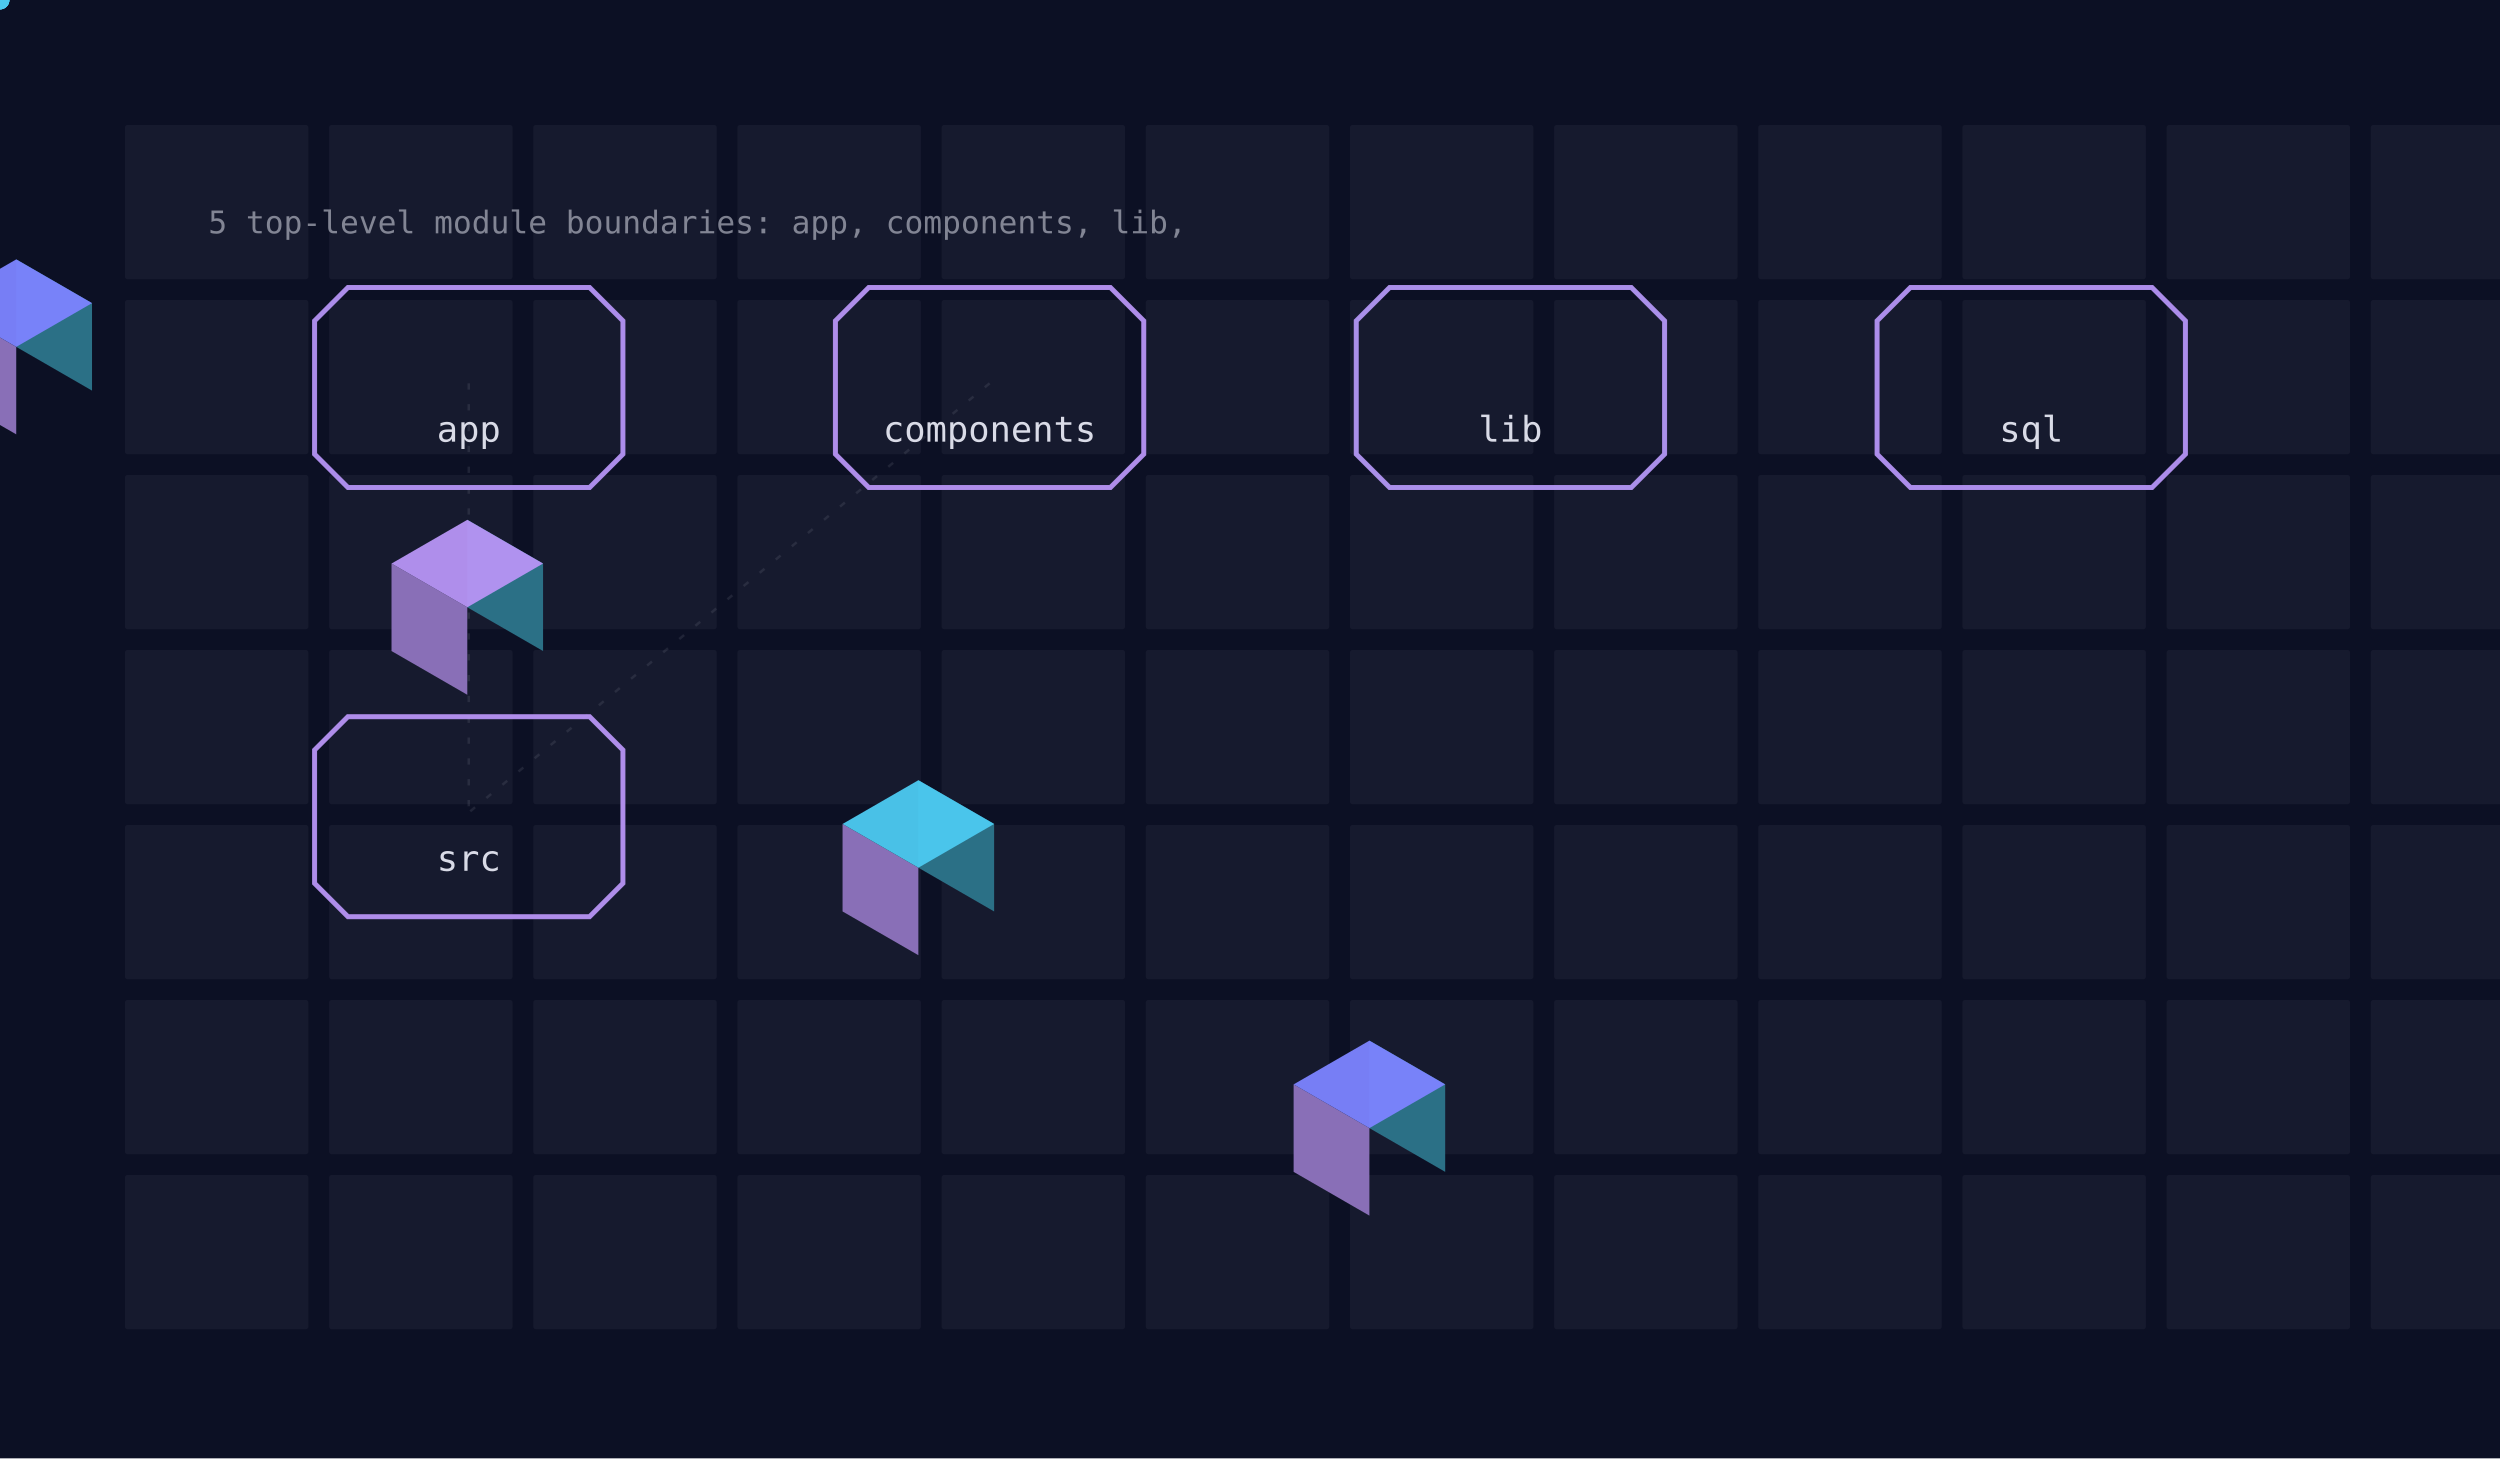
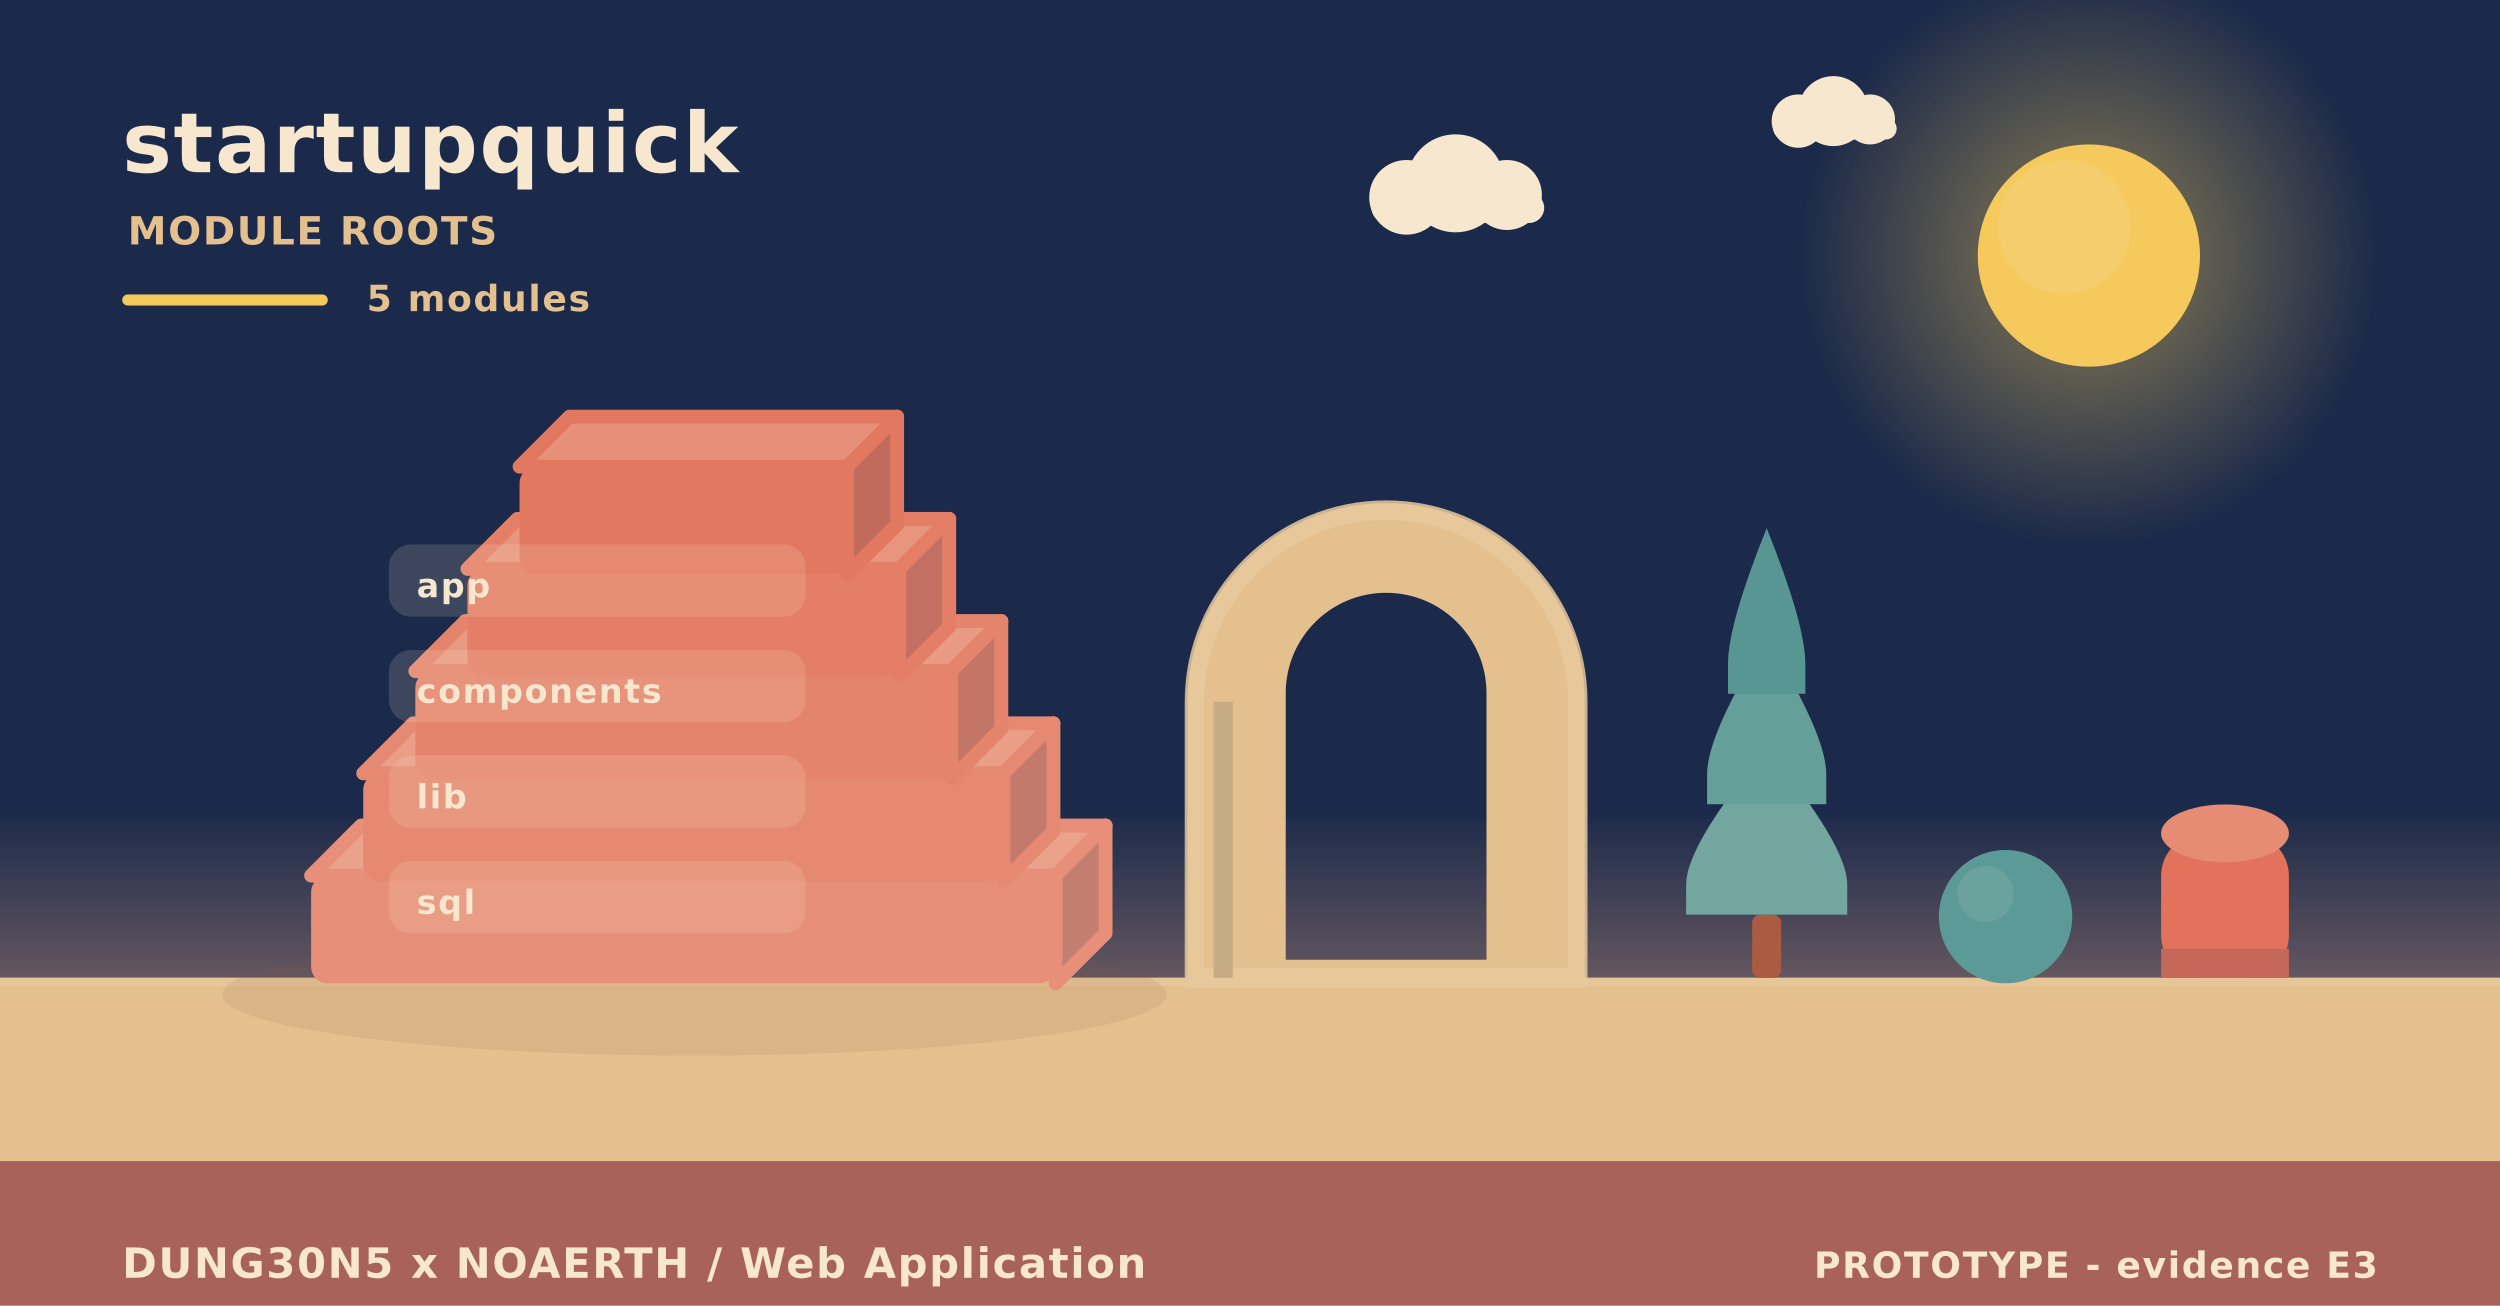
- <svg xmlns="http://www.w3.org/2000/svg" viewBox="0 0 1200 700" width="1200" height="700" role="img" aria-label="startupquick architecture">
-   <rect width="1200" height="700" fill="#0c1024" />
-   <defs>
-     <linearGradient id="ga" x1="0" y1="0" x2="1" y2="1">
-       <stop offset="0%" stop-color="#7c83ff" />
-       <stop offset="100%" stop-color="#b794f4" />
-     </linearGradient>
-   </defs>
-   <rect x="60.00" y="60.00" width="88.00" height="74.00" rx="1.20" fill="#eef0fb" opacity="0.05" />
-   <rect x="158.00" y="60.00" width="88.00" height="74.00" rx="1.20" fill="#eef0fb" opacity="0.05" />
-   <rect x="256.00" y="60.00" width="88.00" height="74.00" rx="1.20" fill="#eef0fb" opacity="0.05" />
-   <rect x="354.00" y="60.00" width="88.00" height="74.00" rx="1.20" fill="#eef0fb" opacity="0.05" />
-   <rect x="452.00" y="60.00" width="88.00" height="74.00" rx="1.20" fill="#eef0fb" opacity="0.05" />
-   <rect x="550.00" y="60.00" width="88.00" height="74.00" rx="1.20" fill="#eef0fb" opacity="0.05" />
-   <rect x="648.00" y="60.00" width="88.00" height="74.00" rx="1.20" fill="#eef0fb" opacity="0.05" />
-   <rect x="746.00" y="60.00" width="88.00" height="74.00" rx="1.20" fill="#eef0fb" opacity="0.05" />
-   <rect x="844.00" y="60.00" width="88.00" height="74.00" rx="1.20" fill="#eef0fb" opacity="0.05" />
-   <rect x="942.00" y="60.00" width="88.00" height="74.00" rx="1.20" fill="#eef0fb" opacity="0.05" />
-   <rect x="1040.00" y="60.00" width="88.00" height="74.00" rx="1.20" fill="#eef0fb" opacity="0.05" />
-   <rect x="1138.00" y="60.00" width="88.00" height="74.00" rx="1.20" fill="#eef0fb" opacity="0.05" />
-   <rect x="60.00" y="144.00" width="88.00" height="74.00" rx="1.20" fill="#eef0fb" opacity="0.05" />
-   <rect x="158.00" y="144.00" width="88.00" height="74.00" rx="1.20" fill="#eef0fb" opacity="0.05" />
-   <rect x="256.00" y="144.00" width="88.00" height="74.00" rx="1.20" fill="#eef0fb" opacity="0.05" />
-   <rect x="354.00" y="144.00" width="88.00" height="74.00" rx="1.20" fill="#eef0fb" opacity="0.05" />
-   <rect x="452.00" y="144.00" width="88.00" height="74.00" rx="1.20" fill="#eef0fb" opacity="0.05" />
-   <rect x="550.00" y="144.00" width="88.00" height="74.00" rx="1.20" fill="#eef0fb" opacity="0.05" />
-   <rect x="648.00" y="144.00" width="88.00" height="74.00" rx="1.20" fill="#eef0fb" opacity="0.05" />
-   <rect x="746.00" y="144.00" width="88.00" height="74.00" rx="1.20" fill="#eef0fb" opacity="0.05" />
-   <rect x="844.00" y="144.00" width="88.00" height="74.00" rx="1.20" fill="#eef0fb" opacity="0.05" />
-   <rect x="942.00" y="144.00" width="88.00" height="74.00" rx="1.20" fill="#eef0fb" opacity="0.05" />
-   <rect x="1040.00" y="144.00" width="88.00" height="74.00" rx="1.20" fill="#eef0fb" opacity="0.05" />
-   <rect x="1138.00" y="144.00" width="88.00" height="74.00" rx="1.20" fill="#eef0fb" opacity="0.05" />
-   <rect x="60.00" y="228.00" width="88.00" height="74.00" rx="1.20" fill="#eef0fb" opacity="0.05" />
-   <rect x="158.00" y="228.00" width="88.00" height="74.00" rx="1.20" fill="#eef0fb" opacity="0.05" />
-   <rect x="256.00" y="228.00" width="88.00" height="74.00" rx="1.20" fill="#eef0fb" opacity="0.05" />
-   <rect x="354.00" y="228.00" width="88.00" height="74.00" rx="1.20" fill="#eef0fb" opacity="0.05" />
-   <rect x="452.00" y="228.00" width="88.00" height="74.00" rx="1.20" fill="#eef0fb" opacity="0.05" />
-   <rect x="550.00" y="228.00" width="88.00" height="74.00" rx="1.20" fill="#eef0fb" opacity="0.05" />
-   <rect x="648.00" y="228.00" width="88.00" height="74.00" rx="1.20" fill="#eef0fb" opacity="0.05" />
-   <rect x="746.00" y="228.00" width="88.00" height="74.00" rx="1.20" fill="#eef0fb" opacity="0.05" />
-   <rect x="844.00" y="228.00" width="88.00" height="74.00" rx="1.20" fill="#eef0fb" opacity="0.05" />
-   <rect x="942.00" y="228.00" width="88.00" height="74.00" rx="1.20" fill="#eef0fb" opacity="0.05" />
-   <rect x="1040.00" y="228.00" width="88.00" height="74.00" rx="1.20" fill="#eef0fb" opacity="0.05" />
-   <rect x="1138.00" y="228.00" width="88.00" height="74.00" rx="1.20" fill="#eef0fb" opacity="0.05" />
-   <rect x="60.00" y="312.00" width="88.00" height="74.00" rx="1.20" fill="#eef0fb" opacity="0.05" />
-   <rect x="158.00" y="312.00" width="88.00" height="74.00" rx="1.20" fill="#eef0fb" opacity="0.05" />
-   <rect x="256.00" y="312.00" width="88.00" height="74.00" rx="1.20" fill="#eef0fb" opacity="0.05" />
-   <rect x="354.00" y="312.00" width="88.00" height="74.00" rx="1.20" fill="#eef0fb" opacity="0.05" />
-   <rect x="452.00" y="312.00" width="88.00" height="74.00" rx="1.20" fill="#eef0fb" opacity="0.05" />
-   <rect x="550.00" y="312.00" width="88.00" height="74.00" rx="1.20" fill="#eef0fb" opacity="0.05" />
-   <rect x="648.00" y="312.00" width="88.00" height="74.00" rx="1.20" fill="#eef0fb" opacity="0.05" />
-   <rect x="746.00" y="312.00" width="88.00" height="74.00" rx="1.20" fill="#eef0fb" opacity="0.05" />
-   <rect x="844.00" y="312.00" width="88.00" height="74.00" rx="1.20" fill="#eef0fb" opacity="0.05" />
-   <rect x="942.00" y="312.00" width="88.00" height="74.00" rx="1.20" fill="#eef0fb" opacity="0.05" />
-   <rect x="1040.00" y="312.00" width="88.00" height="74.00" rx="1.20" fill="#eef0fb" opacity="0.05" />
-   <rect x="1138.00" y="312.00" width="88.00" height="74.00" rx="1.20" fill="#eef0fb" opacity="0.05" />
-   <rect x="60.00" y="396.00" width="88.00" height="74.00" rx="1.20" fill="#eef0fb" opacity="0.05" />
-   <rect x="158.00" y="396.00" width="88.00" height="74.00" rx="1.20" fill="#eef0fb" opacity="0.05" />
-   <rect x="256.00" y="396.00" width="88.00" height="74.00" rx="1.20" fill="#eef0fb" opacity="0.05" />
-   <rect x="354.00" y="396.00" width="88.00" height="74.00" rx="1.20" fill="#eef0fb" opacity="0.05" />
-   <rect x="452.00" y="396.00" width="88.00" height="74.00" rx="1.20" fill="#eef0fb" opacity="0.05" />
-   <rect x="550.00" y="396.00" width="88.00" height="74.00" rx="1.20" fill="#eef0fb" opacity="0.05" />
-   <rect x="648.00" y="396.00" width="88.00" height="74.00" rx="1.20" fill="#eef0fb" opacity="0.05" />
-   <rect x="746.00" y="396.00" width="88.00" height="74.00" rx="1.20" fill="#eef0fb" opacity="0.05" />
-   <rect x="844.00" y="396.00" width="88.00" height="74.00" rx="1.20" fill="#eef0fb" opacity="0.05" />
-   <rect x="942.00" y="396.00" width="88.00" height="74.00" rx="1.20" fill="#eef0fb" opacity="0.05" />
-   <rect x="1040.00" y="396.00" width="88.00" height="74.00" rx="1.20" fill="#eef0fb" opacity="0.05" />
-   <rect x="1138.00" y="396.00" width="88.00" height="74.00" rx="1.20" fill="#eef0fb" opacity="0.05" />
-   <rect x="60.00" y="480.00" width="88.00" height="74.00" rx="1.20" fill="#eef0fb" opacity="0.05" />
-   <rect x="158.00" y="480.00" width="88.00" height="74.00" rx="1.20" fill="#eef0fb" opacity="0.05" />
-   <rect x="256.00" y="480.00" width="88.00" height="74.00" rx="1.20" fill="#eef0fb" opacity="0.05" />
-   <rect x="354.00" y="480.00" width="88.00" height="74.00" rx="1.20" fill="#eef0fb" opacity="0.05" />
-   <rect x="452.00" y="480.00" width="88.00" height="74.00" rx="1.20" fill="#eef0fb" opacity="0.05" />
-   <rect x="550.00" y="480.00" width="88.00" height="74.00" rx="1.20" fill="#eef0fb" opacity="0.05" />
-   <rect x="648.00" y="480.00" width="88.00" height="74.00" rx="1.20" fill="#eef0fb" opacity="0.05" />
-   <rect x="746.00" y="480.00" width="88.00" height="74.00" rx="1.20" fill="#eef0fb" opacity="0.05" />
-   <rect x="844.00" y="480.00" width="88.00" height="74.00" rx="1.20" fill="#eef0fb" opacity="0.05" />
-   <rect x="942.00" y="480.00" width="88.00" height="74.00" rx="1.20" fill="#eef0fb" opacity="0.05" />
-   <rect x="1040.00" y="480.00" width="88.00" height="74.00" rx="1.20" fill="#eef0fb" opacity="0.05" />
-   <rect x="1138.00" y="480.00" width="88.00" height="74.00" rx="1.20" fill="#eef0fb" opacity="0.05" />
-   <rect x="60.00" y="564.00" width="88.00" height="74.00" rx="1.20" fill="#eef0fb" opacity="0.05" />
-   <rect x="158.00" y="564.00" width="88.00" height="74.00" rx="1.20" fill="#eef0fb" opacity="0.05" />
-   <rect x="256.00" y="564.00" width="88.00" height="74.00" rx="1.20" fill="#eef0fb" opacity="0.05" />
-   <rect x="354.00" y="564.00" width="88.00" height="74.00" rx="1.20" fill="#eef0fb" opacity="0.05" />
-   <rect x="452.00" y="564.00" width="88.00" height="74.00" rx="1.20" fill="#eef0fb" opacity="0.05" />
-   <rect x="550.00" y="564.00" width="88.00" height="74.00" rx="1.20" fill="#eef0fb" opacity="0.05" />
-   <rect x="648.00" y="564.00" width="88.00" height="74.00" rx="1.20" fill="#eef0fb" opacity="0.05" />
-   <rect x="746.00" y="564.00" width="88.00" height="74.00" rx="1.20" fill="#eef0fb" opacity="0.05" />
-   <rect x="844.00" y="564.00" width="88.00" height="74.00" rx="1.20" fill="#eef0fb" opacity="0.05" />
-   <rect x="942.00" y="564.00" width="88.00" height="74.00" rx="1.20" fill="#eef0fb" opacity="0.05" />
-   <rect x="1040.00" y="564.00" width="88.00" height="74.00" rx="1.20" fill="#eef0fb" opacity="0.05" />
-   <rect x="1138.00" y="564.00" width="88.00" height="74.00" rx="1.20" fill="#eef0fb" opacity="0.05" />
-   <line x1="225.00" y1="184.00" x2="225.00" y2="390.00" stroke="rgba(238,240,251,0.160)" stroke-width="1.20" opacity="0.55" stroke-dasharray="3 7" />
-   <line x1="475.00" y1="184.00" x2="225.00" y2="390.00" stroke="rgba(238,240,251,0.160)" stroke-width="1.20" opacity="0.55" stroke-dasharray="3 7" />
-   <path d="M167.00,138.00 H283.00 L299.00,154.00 V218.00 L283.00,234.00 H167.00 L151.00,218.00 V154.00 Z" fill="none" stroke="rgba(124,131,255,0.550)" stroke-width="1.80" opacity="0.90" />
-   <polygon points="7.79,166.50 44.17,187.50 44.17,145.50 7.79,124.50" fill="#2c758b" opacity="0.95" />
-   <polygon points="-28.58,187.50 7.79,208.50 7.79,166.50 -28.58,145.50" fill="#8f73be" opacity="0.95" />
-   <polygon points="7.79,124.50 44.17,145.50 7.79,166.50 -28.58,145.50" fill="#7c83ff" opacity="0.95" />
-   <text x="225" y="212" font-family="ui-monospace,Menlo,monospace" font-size="17" fill="rgba(238,240,251,0.900)" text-anchor="middle">app</text>
+ <svg xmlns="http://www.w3.org/2000/svg" width="900" height="470" viewBox="0 0 900 470" role="img" aria-label="startupquick - how it is built">
+   <linearGradient id="skya" x1="0" y1="0" x2="0" y2="1">
+     <stop offset="0" stop-color="#1b2a4a" />
+     <stop offset="0.62" stop-color="#1b2a4a" />
+     <stop offset="1" stop-color="#f3ad8a" />
+   </linearGradient>
+   <rect width="900" height="470" fill="url(#skya)" />
+   <radialGradient id="suna">
+     <stop offset="0.35" stop-color="#f5c95c" stop-opacity="0.34" />
+     <stop offset="1" stop-color="#f5c95c" stop-opacity="0" />
+   </radialGradient>
+   <circle cx="752" cy="92" r="104" fill="url(#suna)" />
+   <circle cx="752" cy="92" r="40" fill="#f5c95c" />
+   <circle cx="743.2" cy="81.6" r="24" fill="#f5d27e" opacity="0.5" />
  <g>
-     <path d="M167.00,138.00 H283.00 L299.00,154.00 V218.00 L283.00,234.00 H167.00 L151.00,218.00 V154.00 Z" fill="none" stroke="#b794f4" stroke-width="2.40" opacity="0.90" />
-     <animate attributeName="opacity" values="0.25;1.0;0.25" dur="19.0s" begin="0.0s" repeatCount="indefinite" />
+     <circle cx="524" cy="66" r="17.64" fill="#f6e7ce" />
+     <circle cx="506.36" cy="71.04" r="13.44" fill="#f6e7ce" />
+     <circle cx="542.48" cy="70.2" r="12.6" fill="#f6e7ce" />
+     <rect x="493.76" y="69.36" width="62.16" height="10.92" rx="5.46" fill="#f6e7ce" />
+     <animateTransform attributeName="transform" type="translate" values="0 0;24 0;0 0" dur="36s" begin="0s" repeatCount="indefinite" />
  </g>
-   <g opacity="0.9">
-     <circle cx="0.00" cy="0.00" r="4.50" fill="#4cc9f0" opacity="1.00" />
-     <animateTransform attributeName="transform" type="translate" values="225.00,184.00 475.00,184.00" dur="6.333s" begin="0.0s" repeatCount="indefinite" />
-     <animateTransform attributeName="transform" type="translate" values="475.00,184.00 225.00,184.00" dur="6.333s" begin="3.167s" repeatCount="indefinite" />
+   <g>
+     <circle cx="660" cy="40" r="12.6" fill="#f6e7ce" />
+     <circle cx="647.4" cy="43.6" r="9.6" fill="#f6e7ce" />
+     <circle cx="673.2" cy="43" r="9" fill="#f6e7ce" />
+     <rect x="638.4" y="42.4" width="44.4" height="7.8" rx="3.9" fill="#f6e7ce" />
+     <animateTransform attributeName="transform" type="translate" values="0 0;-18 0;0 0" dur="46s" begin="3s" repeatCount="indefinite" />
  </g>
-   <path d="M417.00,138.00 H533.00 L549.00,154.00 V218.00 L533.00,234.00 H417.00 L401.00,218.00 V154.00 Z" fill="none" stroke="rgba(183,148,244,0.550)" stroke-width="1.80" opacity="0.90" />
-   <polygon points="224.30,291.50 260.67,312.50 260.67,270.50 224.30,249.50" fill="#2c758b" opacity="0.95" />
-   <polygon points="187.93,312.50 224.30,333.50 224.30,291.50 187.93,270.50" fill="#8f73be" opacity="0.95" />
-   <polygon points="224.30,249.50 260.67,270.50 224.30,291.50 187.93,270.50" fill="#b794f4" opacity="0.95" />
-   <text x="475" y="212" font-family="ui-monospace,Menlo,monospace" font-size="17" fill="rgba(238,240,251,0.900)" text-anchor="middle">components</text>
+   <rect x="0" y="352" width="900" height="118" fill="#e3c08d" />
+   <rect x="0" y="352" width="900" height="3" fill="#e6c596" />
+   <text x="44" y="62" font-family="Verdana,DejaVu Sans,sans-serif" font-size="30" font-weight="700" letter-spacing="0.6" fill="#f6e7ce" text-anchor="start">startupquick</text>
+   <text x="46" y="88" font-family="Verdana,DejaVu Sans,sans-serif" font-size="14" font-weight="700" letter-spacing="0.6" fill="#e3c08d" text-anchor="start">MODULE ROOTS</text>
+   <rect x="44" y="106" width="74" height="4" rx="2" fill="#f5c95c" />
+   <text x="132" y="112" font-family="Verdana,DejaVu Sans,sans-serif" font-size="13" font-weight="700" letter-spacing="0.6" fill="#e3c08d" text-anchor="start">5 modules</text>
+   <ellipse cx="250" cy="358" rx="170" ry="22" fill="rgba(138,90,68,0.11)" />
+   <path d="M112,315.2 L380,315.2 L398,297.2 L130,297.2 Z" fill="#eaa28b" stroke="#e78f78" stroke-width="5" stroke-linejoin="round" />
+   <path d="M380,315.2 L398,297.2 L398,336 L380,354 Z" fill="#c47e70" stroke="#e78f78" stroke-width="5" stroke-linejoin="round" />
+   <rect x="112" y="315.2" width="268" height="38.8" rx="6" fill="#e78f78" />
+   <path d="M130.76,278.4 L361.24,278.4 L379.24,260.4 L148.76,260.4 Z" fill="#ea9e86" stroke="#e68972" stroke-width="5" stroke-linejoin="round" />
+   <path d="M361.24,278.4 L379.24,260.4 L379.24,299.2 L361.24,317.2 Z" fill="#c3796b" stroke="#e68972" stroke-width="5" stroke-linejoin="round" />
+   <rect x="130.76" y="278.4" width="230.48" height="38.8" rx="6" fill="#e68972" />
+   <path d="M149.52,241.6 L342.48,241.6 L360.48,223.6 L167.52,223.6 Z" fill="#e99a82" stroke="#e5846c" stroke-width="5" stroke-linejoin="round" />
+   <path d="M342.48,241.6 L360.48,223.6 L360.48,262.4 L342.48,280.4 Z" fill="#c37566" stroke="#e5846c" stroke-width="5" stroke-linejoin="round" />
+   <rect x="149.52" y="241.6" width="192.96" height="38.8" rx="6" fill="#e5846c" />
+   <path d="M168.28,204.8 L323.72,204.8 L341.72,186.8 L186.28,186.8 Z" fill="#e8957d" stroke="#e47e66" stroke-width="5" stroke-linejoin="round" />
+   <path d="M323.72,204.8 L341.72,186.8 L341.72,225.6 L323.72,243.6 Z" fill="#c27061" stroke="#e47e66" stroke-width="5" stroke-linejoin="round" />
+   <rect x="168.28" y="204.8" width="155.44" height="38.8" rx="6" fill="#e47e66" />
+   <path d="M187.04,168 L304.96,168 L322.96,150 L205.04,150 Z" fill="#e79079" stroke="#e37861" stroke-width="5" stroke-linejoin="round" />
+   <path d="M304.96,168 L322.96,150 L322.96,188.8 L304.96,206.8 Z" fill="#c16b5d" stroke="#e37861" stroke-width="5" stroke-linejoin="round" />
+   <rect x="187.04" y="168" width="117.92" height="38.8" rx="6" fill="#e37861" />
+   <rect x="140" y="196" width="150" height="26" rx="8" fill="rgba(246,231,206,0.16)" opacity="0.94" />
  <g>
-     <path d="M417.00,138.00 H533.00 L549.00,154.00 V218.00 L533.00,234.00 H417.00 L401.00,218.00 V154.00 Z" fill="none" stroke="#b794f4" stroke-width="2.40" opacity="0.90" />
-     <animate attributeName="opacity" values="0.25;1.0;0.25" dur="19.0s" begin="0.45s" repeatCount="indefinite" />
+     <text x="150" y="215" font-family="Verdana,DejaVu Sans,sans-serif" font-size="12" font-weight="700" letter-spacing="0.6" fill="#f6e7ce" text-anchor="start">app</text>
+     <animateTransform attributeName="transform" type="translate" values="0 10;0 0" dur="0.7s" begin="0.3s" fill="freeze" />
  </g>
-   <g opacity="0.9">
-     <circle cx="0.00" cy="0.00" r="4.50" fill="#4cc9f0" opacity="1.00" />
-     <animateTransform attributeName="transform" type="translate" values="475.00,184.00 725.00,184.00" dur="6.333s" begin="0.3s" repeatCount="indefinite" />
-     <animateTransform attributeName="transform" type="translate" values="725.00,184.00 475.00,184.00" dur="6.333s" begin="3.467s" repeatCount="indefinite" />
+   <rect x="140" y="234" width="150" height="26" rx="8" fill="rgba(246,231,206,0.16)" opacity="0.94" />
+   <g>
+     <text x="150" y="253" font-family="Verdana,DejaVu Sans,sans-serif" font-size="12" font-weight="700" letter-spacing="0.6" fill="#f6e7ce" text-anchor="start">components</text>
+     <animateTransform attributeName="transform" type="translate" values="0 10;0 0" dur="0.7s" begin="0.5s" fill="freeze" />
  </g>
-   <path d="M667.00,138.00 H783.00 L799.00,154.00 V218.00 L783.00,234.00 H667.00 L651.00,218.00 V154.00 Z" fill="none" stroke="rgba(76,201,240,0.550)" stroke-width="1.80" opacity="0.90" />
-   <polygon points="440.81,416.50 477.18,437.50 477.18,395.50 440.81,374.50" fill="#2c758b" opacity="0.95" />
-   <polygon points="404.43,437.50 440.81,458.50 440.81,416.50 404.43,395.50" fill="#8f73be" opacity="0.95" />
-   <polygon points="440.81,374.50 477.18,395.50 440.81,416.50 404.43,395.50" fill="#4cc9f0" opacity="0.95" />
-   <text x="725" y="212" font-family="ui-monospace,Menlo,monospace" font-size="17" fill="rgba(238,240,251,0.900)" text-anchor="middle">lib</text>
+   <rect x="140" y="272" width="150" height="26" rx="8" fill="rgba(246,231,206,0.16)" opacity="0.94" />
  <g>
-     <path d="M667.00,138.00 H783.00 L799.00,154.00 V218.00 L783.00,234.00 H667.00 L651.00,218.00 V154.00 Z" fill="none" stroke="#b794f4" stroke-width="2.40" opacity="0.90" />
-     <animate attributeName="opacity" values="0.25;1.0;0.25" dur="19.0s" begin="0.9s" repeatCount="indefinite" />
+     <text x="150" y="291" font-family="Verdana,DejaVu Sans,sans-serif" font-size="12" font-weight="700" letter-spacing="0.6" fill="#f6e7ce" text-anchor="start">lib</text>
+     <animateTransform attributeName="transform" type="translate" values="0 10;0 0" dur="0.7s" begin="0.7s" fill="freeze" />
  </g>
-   <g opacity="0.9">
-     <circle cx="0.00" cy="0.00" r="4.50" fill="#4cc9f0" opacity="1.00" />
-     <animateTransform attributeName="transform" type="translate" values="725.00,184.00 975.00,184.00" dur="6.333s" begin="0.6s" repeatCount="indefinite" />
-     <animateTransform attributeName="transform" type="translate" values="975.00,184.00 725.00,184.00" dur="6.333s" begin="3.767s" repeatCount="indefinite" />
+   <rect x="140" y="310" width="150" height="26" rx="8" fill="rgba(246,231,206,0.16)" opacity="0.94" />
+   <g>
+     <text x="150" y="329" font-family="Verdana,DejaVu Sans,sans-serif" font-size="12" font-weight="700" letter-spacing="0.6" fill="#f6e7ce" text-anchor="start">sql</text>
+     <animateTransform attributeName="transform" type="translate" values="0 10;0 0" dur="0.7s" begin="0.9s" fill="freeze" />
  </g>
-   <path d="M917.00,138.00 H1033.00 L1049.00,154.00 V218.00 L1033.00,234.00 H917.00 L901.00,218.00 V154.00 Z" fill="none" stroke="rgba(124,131,255,0.550)" stroke-width="1.80" opacity="0.90" />
-   <polygon points="657.31,541.50 693.69,562.50 693.69,520.50 657.31,499.50" fill="#2c758b" opacity="0.95" />
-   <polygon points="620.94,562.50 657.31,583.50 657.31,541.50 620.94,520.50" fill="#8f73be" opacity="0.95" />
-   <polygon points="657.31,499.50 693.69,520.50 657.31,541.50 620.94,520.50" fill="#7c83ff" opacity="0.95" />
-   <text x="975" y="212" font-family="ui-monospace,Menlo,monospace" font-size="17" fill="rgba(238,240,251,0.900)" text-anchor="middle">sql</text>
-   <g>
-     <path d="M917.00,138.00 H1033.00 L1049.00,154.00 V218.00 L1033.00,234.00 H917.00 L901.00,218.00 V154.00 Z" fill="none" stroke="#b794f4" stroke-width="2.40" opacity="0.90" />
-     <animate attributeName="opacity" values="0.25;1.0;0.25" dur="19.0s" begin="1.35s" repeatCount="indefinite" />
-   </g>
-   <g opacity="0.9">
-     <circle cx="0.00" cy="0.00" r="4.50" fill="#4cc9f0" opacity="1.00" />
-     <animateTransform attributeName="transform" type="translate" values="975.00,184.00 225.00,390.00" dur="6.333s" begin="0.9s" repeatCount="indefinite" />
-     <animateTransform attributeName="transform" type="translate" values="225.00,390.00 975.00,184.00" dur="6.333s" begin="4.067s" repeatCount="indefinite" />
-   </g>
-   <path d="M167.00,344.00 H283.00 L299.00,360.00 V424.00 L283.00,440.00 H167.00 L151.00,424.00 V360.00 Z" fill="none" stroke="rgba(183,148,244,0.550)" stroke-width="1.80" opacity="0.90" />
-   <polygon points="-170.61,269.50 -134.23,290.50 -134.23,248.50 -170.61,227.50" fill="#2c758b" opacity="0.95" />
-   <polygon points="-206.98,290.50 -170.61,311.50 -170.61,269.50 -206.98,248.50" fill="#8f73be" opacity="0.95" />
-   <polygon points="-170.61,227.50 -134.23,248.50 -170.61,269.50 -206.98,248.50" fill="#b794f4" opacity="0.95" />
-   <text x="225" y="418" font-family="ui-monospace,Menlo,monospace" font-size="17" fill="rgba(238,240,251,0.900)" text-anchor="middle">src</text>
-   <g>
-     <path d="M167.00,344.00 H283.00 L299.00,360.00 V424.00 L283.00,440.00 H167.00 L151.00,424.00 V360.00 Z" fill="none" stroke="#b794f4" stroke-width="2.40" opacity="0.90" />
-     <animate attributeName="opacity" values="0.25;1.0;0.25" dur="19.0s" begin="1.8s" repeatCount="indefinite" />
-   </g>
-   <g opacity="0.9">
-     <circle cx="0.00" cy="0.00" r="4.50" fill="#4cc9f0" opacity="1.00" />
-     <animateTransform attributeName="transform" type="translate" values="225.00,390.00 225.00,390.00" dur="6.333s" begin="1.2s" repeatCount="indefinite" />
-     <animateTransform attributeName="transform" type="translate" values="225.00,390.00 225.00,390.00" dur="6.333s" begin="4.367s" repeatCount="indefinite" />
-   </g>
-   <text x="100" y="112" font-family="ui-monospace,Menlo,monospace" font-size="15" fill="rgba(238,240,251,0.500)">5 top-level module boundaries: app, components, lib,</text>
+   <path d="M430,352 L430,252.64 A69,69 0 0 1 568,252.64 L568,352 Z M460.36,348 L460.36,249.55 A38.64,38.64 0 0 1 537.64,249.55 L537.64,348 Z" fill="#e3c08d" fill-rule="evenodd" stroke="#e3c08d" stroke-width="5" stroke-linejoin="round" />
+   <path d="M430,352 L430,252.64 A69,69 0 0 1 568,252.64 L568,352 Z" fill="none" stroke="#e8c99d" stroke-width="7" stroke-linecap="round" opacity="0.85" />
+   <rect x="436.9" y="252.64" width="6.9" height="99.36" fill="#c7ab84" />
+   <rect x="630.78" y="329.28" width="10.44" height="22.72" rx="2.9" fill="#ac5b43" />
+   <path d="M636,269.64 Q607,304.23 607,318.54 Q607,329.28 607,329.28 L665,329.28 Q665,329.28 665,318.54 Q665,304.23 636,269.64 Z" fill="#74a6a0" />
+   <path d="M636,229.88 Q614.54,264.47 614.54,278.78 Q614.54,289.52 614.54,289.52 L657.46,289.52 Q657.46,289.52 657.46,278.78 Q657.46,264.47 636,229.88 Z" fill="#649f9a" />
+   <path d="M636,190.12 Q622.08,224.71 622.08,239.02 Q622.08,249.76 622.08,249.76 L649.92,249.76 Q649.92,249.76 649.92,239.02 Q649.92,224.71 636,190.12 Z" fill="#589694" />
+   <circle cx="722" cy="330" r="24" fill="#5b9a97" />
+   <circle cx="714.8" cy="321.84" r="10.08" fill="#7aa9a2" opacity="0.55" />
+   <rect x="778" y="300" width="46" height="52" rx="15.33" fill="#e2725b" />
+   <ellipse cx="801" cy="300" rx="23" ry="10.4" fill="#e68c74" />
+   <rect x="778" y="341.6" width="46" height="10.4" fill="#c66859" />
+   <rect x="0" y="418" width="900" height="52" rx="0" fill="#a65c56" opacity="0.94" />
+   <text x="44" y="460" font-family="Verdana,DejaVu Sans,sans-serif" font-size="15" font-weight="700" letter-spacing="0.6" fill="#f6e7ce" text-anchor="start">DUNG30N5 x NOAERTH  /  Web Application</text>
+   <text x="856" y="460" font-family="Verdana,DejaVu Sans,sans-serif" font-size="13" font-weight="700" letter-spacing="0.6" fill="#f6e7ce" text-anchor="end">PROTOTYPE  -  evidence E3</text>
</svg>
